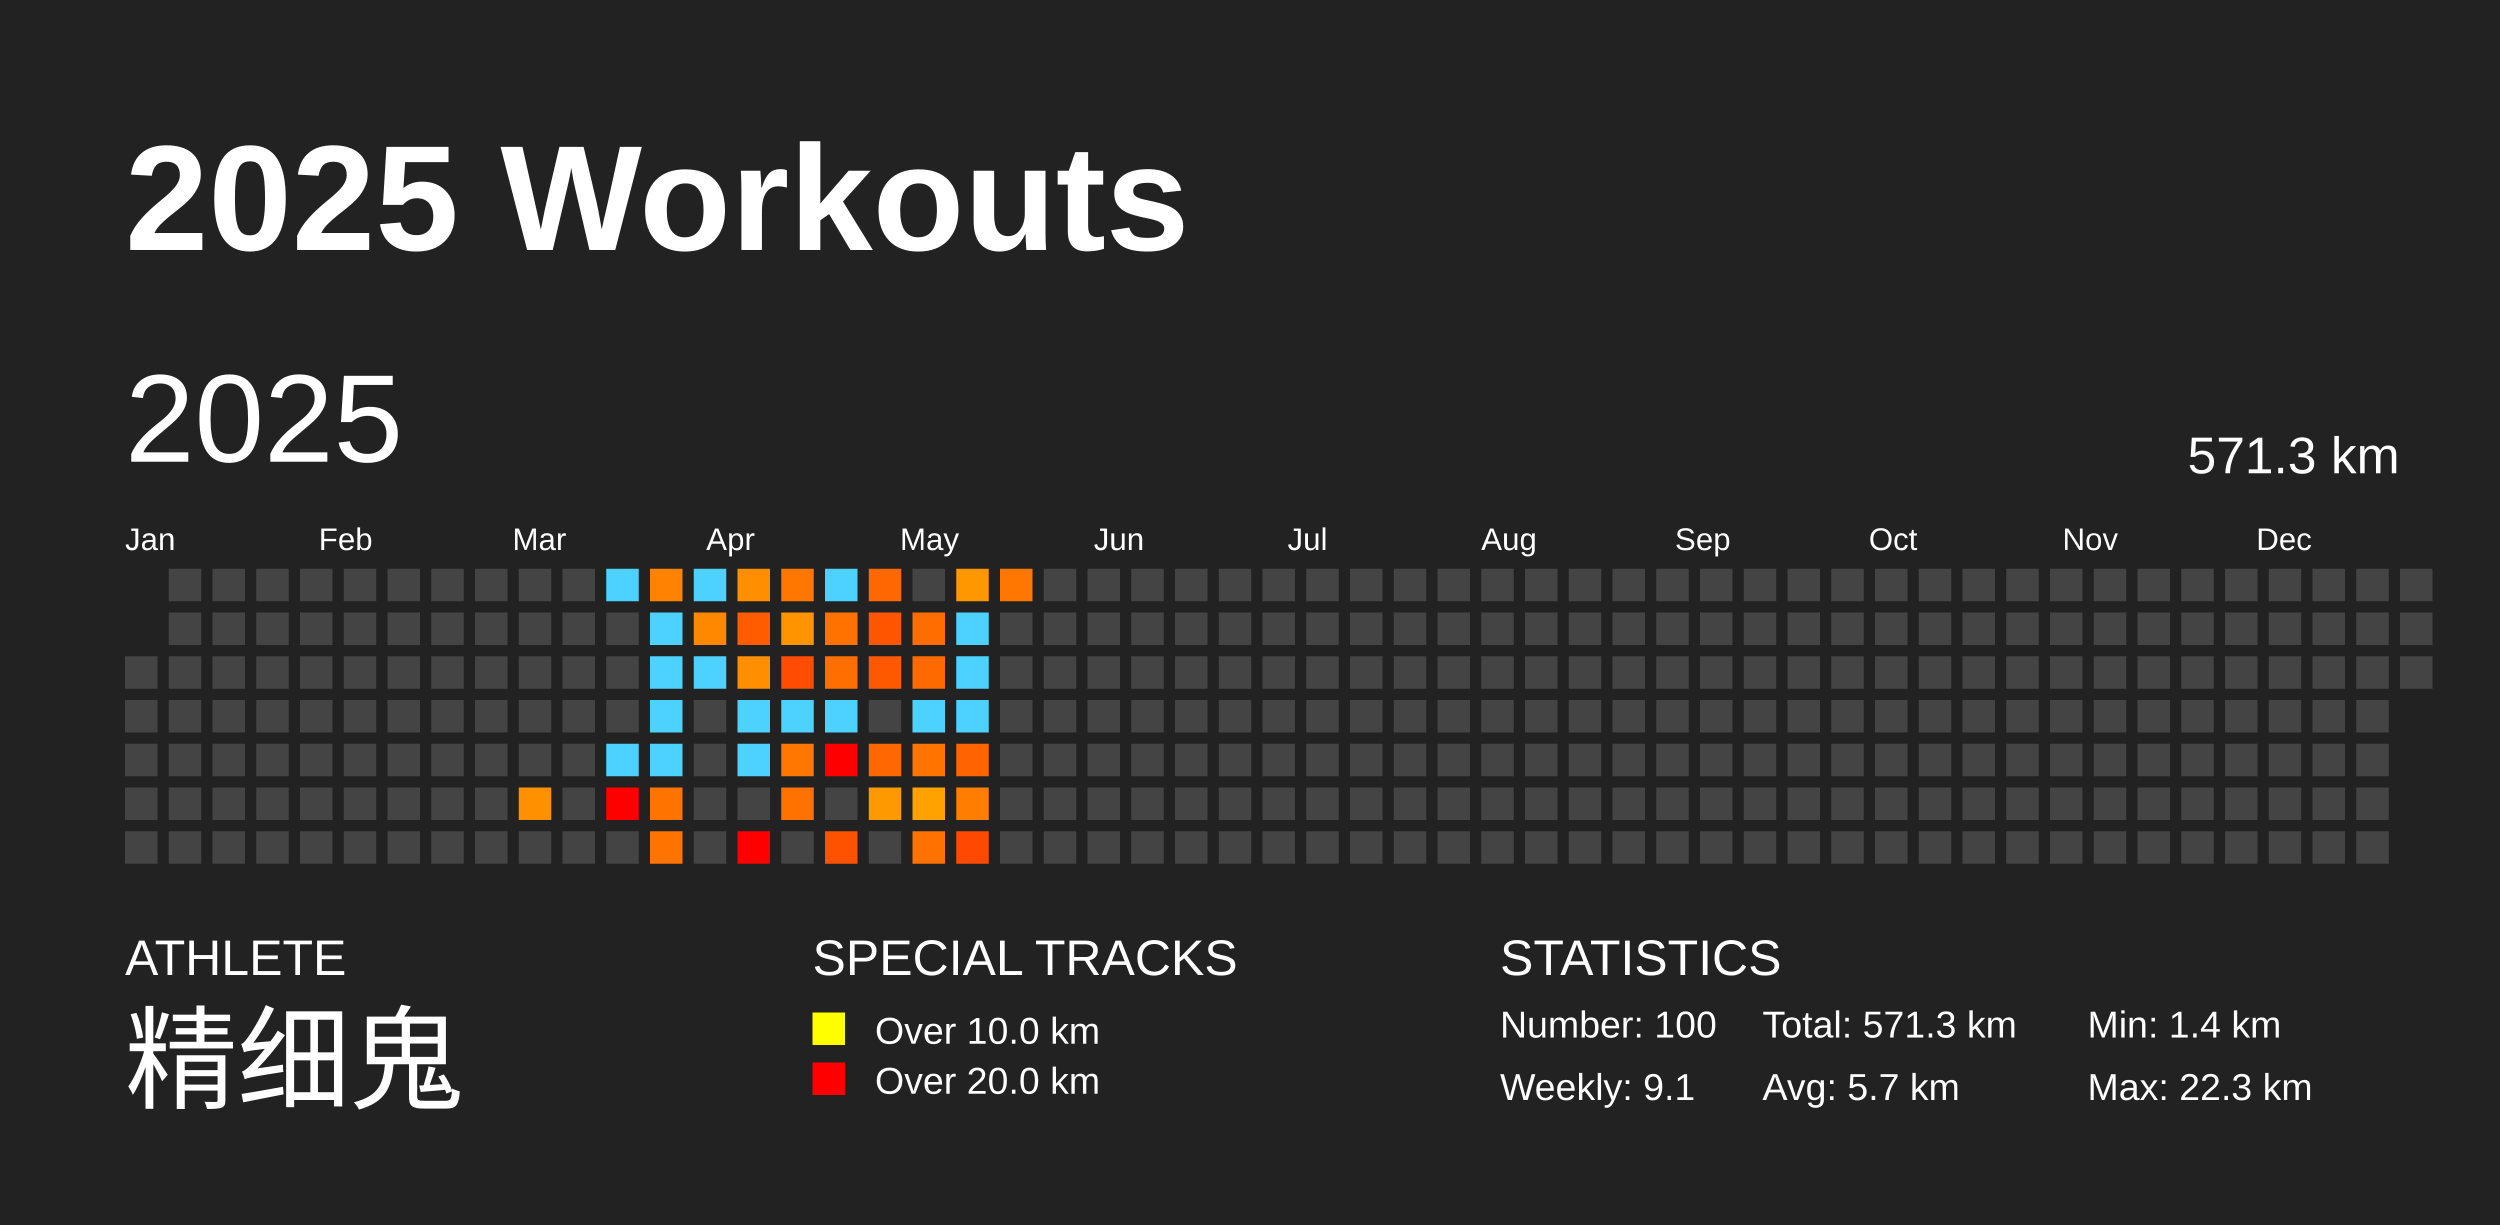
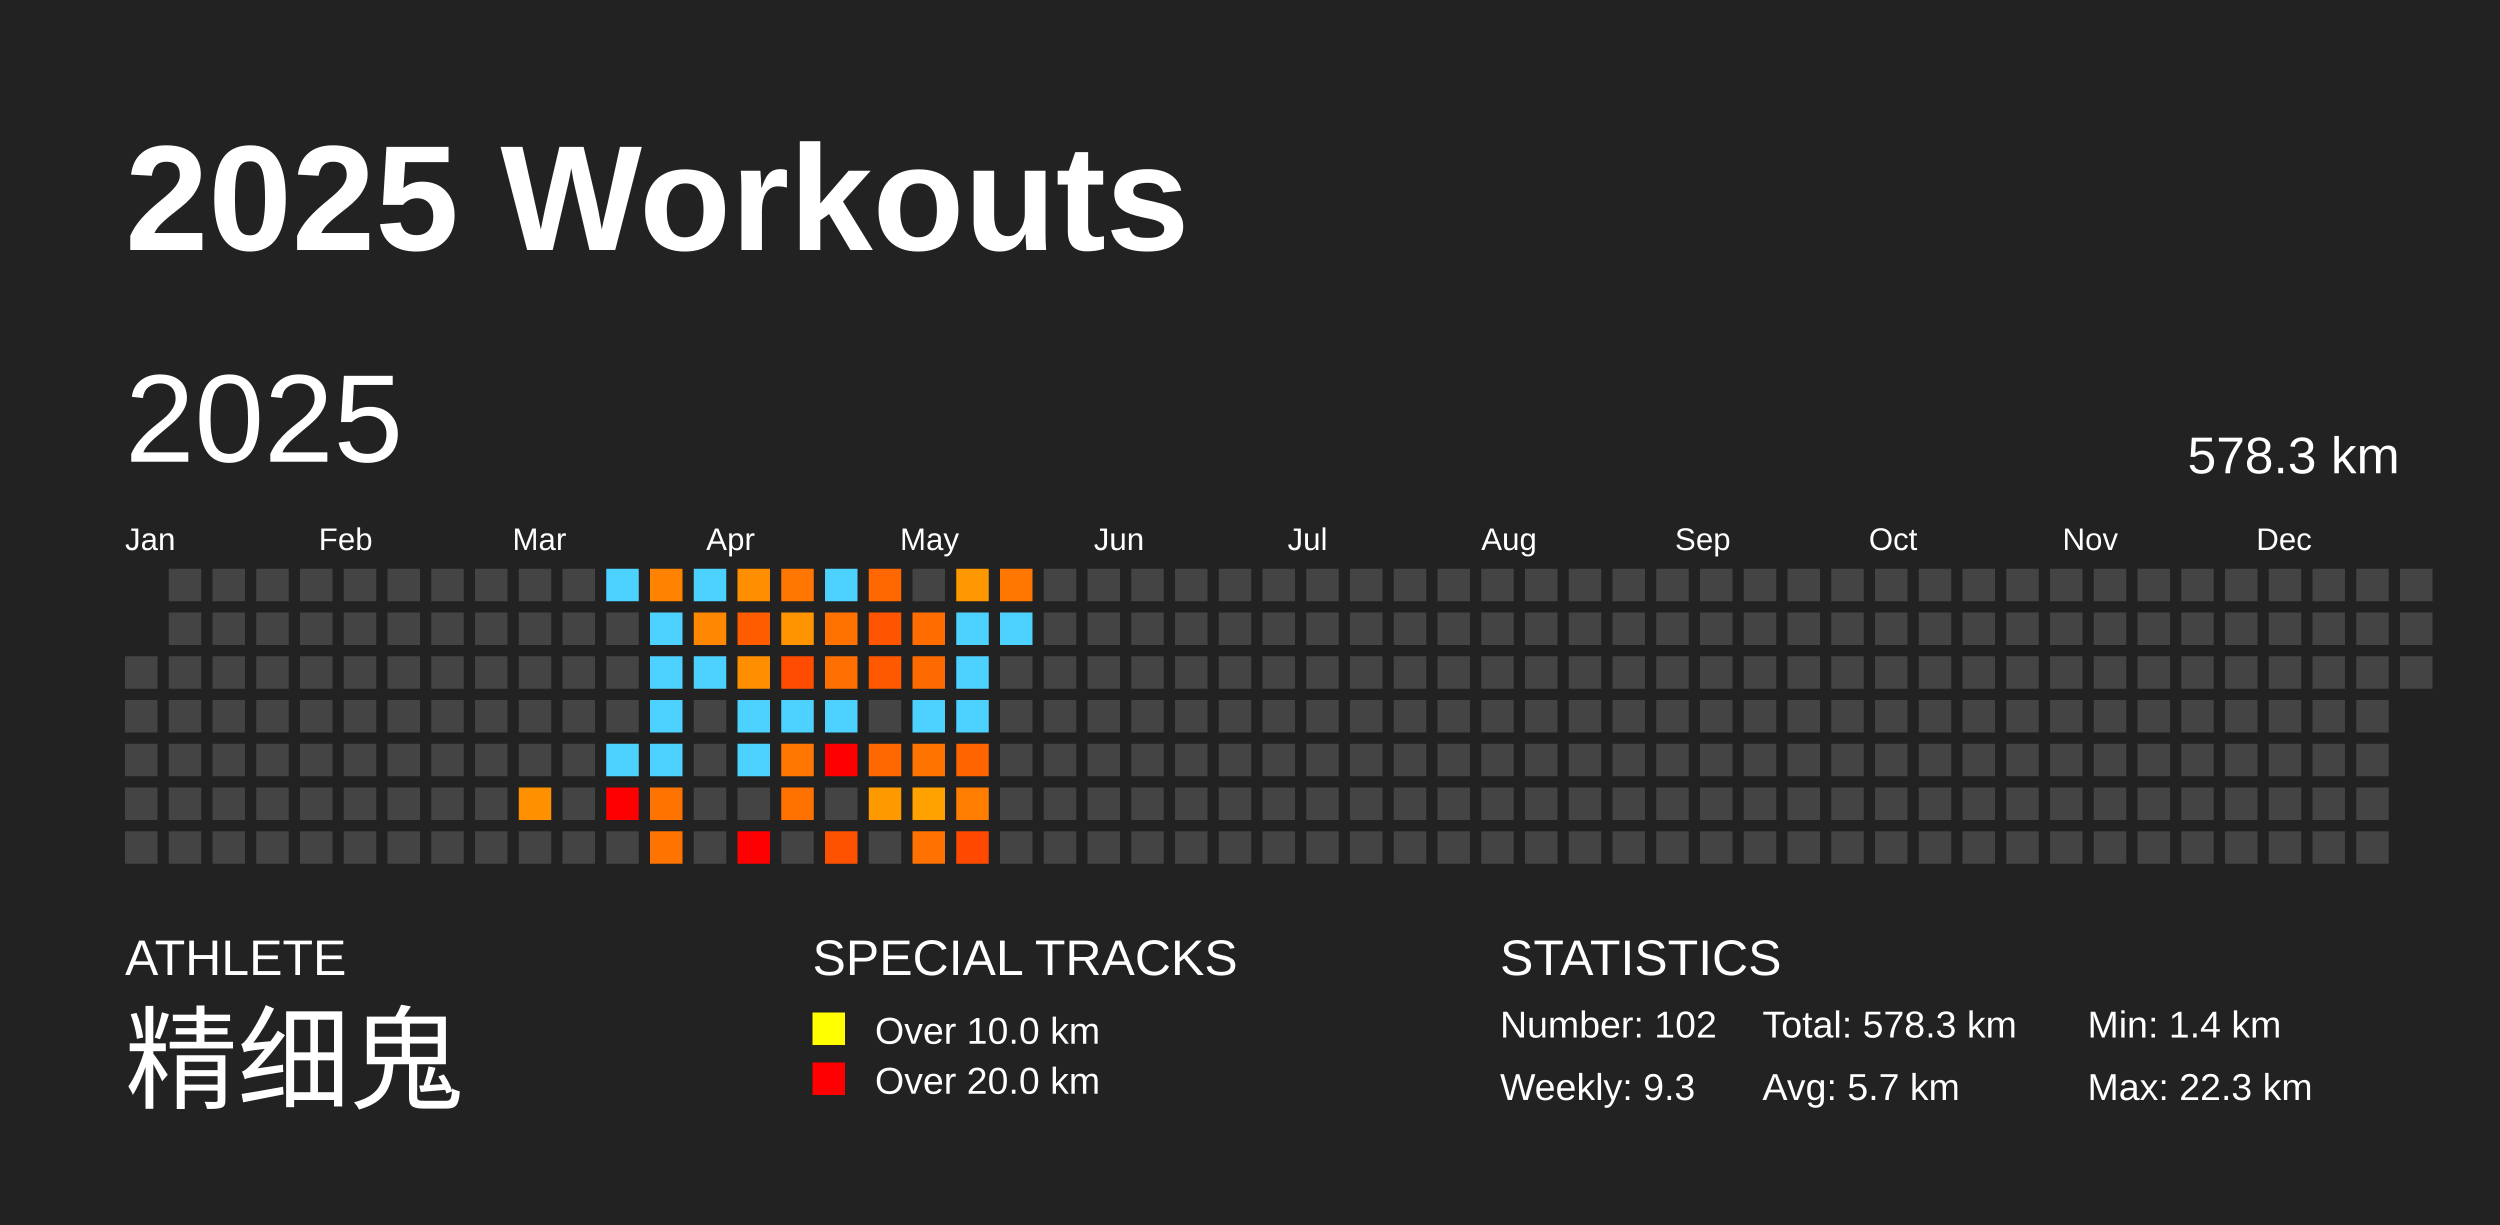
<svg xmlns="http://www.w3.org/2000/svg" baseProfile="full" height="98mm" version="1.1" viewBox="0,0,200,98" width="200mm">
  <defs />
  <rect fill="#222222" height="98" width="200" x="0" y="0" />
  <text fill="#FFFFFF" style="font-size:12px; font-family:Arial; font-weight:bold;" x="10" y="20">2025 Workouts</text>
  <text fill="#FFFFFF" style="font-size:4px; font-family:Arial" x="10" y="78">ATHLETE</text>
  <text fill="#FFFFFF" style="font-size:9px; font-family:Arial" x="10" y="88">精细鬼</text>
  <text fill="#FFFFFF" style="font-size:4px; font-family:Arial" x="65" y="78">SPECIAL TRACKS</text>
  <rect fill="yellow" height="2.6" width="2.6" x="65" y="81" />
  <text fill="#FFFFFF" style="font-size:3px; font-family:Arial" x="70" y="83.5">Over 10.0 km</text>
  <rect fill="red" height="2.6" width="2.6" x="65" y="85" />
  <text fill="#FFFFFF" style="font-size:3px; font-family:Arial" x="70" y="87.5">Over 20.0 km</text>
  <text fill="#FFFFFF" style="font-size:4px; font-family:Arial" x="120" y="78">STATISTICS</text>
-   <text fill="#FFFFFF" style="font-size:3px; font-family:Arial" x="120" y="83">Number: 100</text>
-   <text fill="#FFFFFF" style="font-size:3px; font-family:Arial" x="120" y="88">Weekly: 9.1</text>
-   <text fill="#FFFFFF" style="font-size:3px; font-family:Arial" x="141" y="83">Total: 571.3 km</text>
+   <text fill="#FFFFFF" style="font-size:3px; font-family:Arial" x="120" y="83">Number: 102</text>
+   <text fill="#FFFFFF" style="font-size:3px; font-family:Arial" x="120" y="88">Weekly: 9.3</text>
+   <text fill="#FFFFFF" style="font-size:3px; font-family:Arial" x="141" y="83">Total: 578.3 km</text>
  <text fill="#FFFFFF" style="font-size:3px; font-family:Arial" x="141" y="88">Avg: 5.7 km</text>
  <text fill="#FFFFFF" style="font-size:3px; font-family:Arial" x="167" y="83">Min: 1.4 km</text>
  <text fill="#FFFFFF" style="font-size:3px; font-family:Arial" x="167" y="88">Max: 22.3 km</text>
  <text dominant-baseline="hanging" fill="#FFFFFF" style="font-size:10.0px; font-family:Arial;" x="10" y="30">2025</text>
-   <text dominant-baseline="hanging" fill="#FFFFFF" style="font-size:4.125px; font-family:Arial;" x="175" y="35">571.3 km</text>
+   <text dominant-baseline="hanging" fill="#FFFFFF" style="font-size:4.125px; font-family:Arial;" x="175" y="35">578.3 km</text>
  <text fill="#FFFFFF" style="font-size:2.5px; font-family:Arial" x="10.0" y="44">Jan</text>
  <text fill="#FFFFFF" style="font-size:2.5px; font-family:Arial" x="25.5" y="44">Feb</text>
  <text fill="#FFFFFF" style="font-size:2.5px; font-family:Arial" x="41.0" y="44">Mar</text>
  <text fill="#FFFFFF" style="font-size:2.5px; font-family:Arial" x="56.5" y="44">Apr</text>
  <text fill="#FFFFFF" style="font-size:2.5px; font-family:Arial" x="72.0" y="44">May</text>
  <text fill="#FFFFFF" style="font-size:2.5px; font-family:Arial" x="87.5" y="44">Jun</text>
  <text fill="#FFFFFF" style="font-size:2.5px; font-family:Arial" x="103.0" y="44">Jul</text>
  <text fill="#FFFFFF" style="font-size:2.5px; font-family:Arial" x="118.5" y="44">Aug</text>
  <text fill="#FFFFFF" style="font-size:2.5px; font-family:Arial" x="134.0" y="44">Sep</text>
  <text fill="#FFFFFF" style="font-size:2.5px; font-family:Arial" x="149.5" y="44">Oct</text>
  <text fill="#FFFFFF" style="font-size:2.5px; font-family:Arial" x="165.0" y="44">Nov</text>
  <text fill="#FFFFFF" style="font-size:2.5px; font-family:Arial" x="180.5" y="44">Dec</text>
  <rect fill="#444444" height="2.6" width="2.6" x="10.0" y="52.5" />
  <rect fill="#444444" height="2.6" width="2.6" x="10.0" y="56.0" />
  <rect fill="#444444" height="2.6" width="2.6" x="10.0" y="59.5" />
  <rect fill="#444444" height="2.6" width="2.6" x="10.0" y="63.0" />
  <rect fill="#444444" height="2.6" width="2.6" x="10.0" y="66.5" />
  <rect fill="#444444" height="2.6" width="2.6" x="13.5" y="45.5" />
  <rect fill="#444444" height="2.6" width="2.6" x="13.5" y="49.0" />
  <rect fill="#444444" height="2.6" width="2.6" x="13.5" y="52.5" />
  <rect fill="#444444" height="2.6" width="2.6" x="13.5" y="56.0" />
  <rect fill="#444444" height="2.6" width="2.6" x="13.5" y="59.5" />
  <rect fill="#444444" height="2.6" width="2.6" x="13.5" y="63.0" />
  <rect fill="#444444" height="2.6" width="2.6" x="13.5" y="66.5" />
  <rect fill="#444444" height="2.6" width="2.6" x="17.0" y="45.5" />
  <rect fill="#444444" height="2.6" width="2.6" x="17.0" y="49.0" />
  <rect fill="#444444" height="2.6" width="2.6" x="17.0" y="52.5" />
  <rect fill="#444444" height="2.6" width="2.6" x="17.0" y="56.0" />
  <rect fill="#444444" height="2.6" width="2.6" x="17.0" y="59.5" />
  <rect fill="#444444" height="2.6" width="2.6" x="17.0" y="63.0" />
  <rect fill="#444444" height="2.6" width="2.6" x="17.0" y="66.5" />
  <rect fill="#444444" height="2.6" width="2.6" x="20.5" y="45.5" />
  <rect fill="#444444" height="2.6" width="2.6" x="20.5" y="49.0" />
  <rect fill="#444444" height="2.6" width="2.6" x="20.5" y="52.5" />
  <rect fill="#444444" height="2.6" width="2.6" x="20.5" y="56.0" />
  <rect fill="#444444" height="2.6" width="2.6" x="20.5" y="59.5" />
  <rect fill="#444444" height="2.6" width="2.6" x="20.5" y="63.0" />
  <rect fill="#444444" height="2.6" width="2.6" x="20.5" y="66.5" />
  <rect fill="#444444" height="2.6" width="2.6" x="24.0" y="45.5" />
  <rect fill="#444444" height="2.6" width="2.6" x="24.0" y="49.0" />
  <rect fill="#444444" height="2.6" width="2.6" x="24.0" y="52.5" />
  <rect fill="#444444" height="2.6" width="2.6" x="24.0" y="56.0" />
  <rect fill="#444444" height="2.6" width="2.6" x="24.0" y="59.5" />
  <rect fill="#444444" height="2.6" width="2.6" x="24.0" y="63.0" />
  <rect fill="#444444" height="2.6" width="2.6" x="24.0" y="66.5" />
  <rect fill="#444444" height="2.6" width="2.6" x="27.5" y="45.5" />
  <rect fill="#444444" height="2.6" width="2.6" x="27.5" y="49.0" />
  <rect fill="#444444" height="2.6" width="2.6" x="27.5" y="52.5" />
  <rect fill="#444444" height="2.6" width="2.6" x="27.5" y="56.0" />
  <rect fill="#444444" height="2.6" width="2.6" x="27.5" y="59.5" />
  <rect fill="#444444" height="2.6" width="2.6" x="27.5" y="63.0" />
  <rect fill="#444444" height="2.6" width="2.6" x="27.5" y="66.5" />
  <rect fill="#444444" height="2.6" width="2.6" x="31.0" y="45.5" />
  <rect fill="#444444" height="2.6" width="2.6" x="31.0" y="49.0" />
  <rect fill="#444444" height="2.6" width="2.6" x="31.0" y="52.5" />
  <rect fill="#444444" height="2.6" width="2.6" x="31.0" y="56.0" />
  <rect fill="#444444" height="2.6" width="2.6" x="31.0" y="59.5" />
  <rect fill="#444444" height="2.6" width="2.6" x="31.0" y="63.0" />
  <rect fill="#444444" height="2.6" width="2.6" x="31.0" y="66.5" />
  <rect fill="#444444" height="2.6" width="2.6" x="34.5" y="45.5" />
  <rect fill="#444444" height="2.6" width="2.6" x="34.5" y="49.0" />
  <rect fill="#444444" height="2.6" width="2.6" x="34.5" y="52.5" />
  <rect fill="#444444" height="2.6" width="2.6" x="34.5" y="56.0" />
  <rect fill="#444444" height="2.6" width="2.6" x="34.5" y="59.5" />
  <rect fill="#444444" height="2.6" width="2.6" x="34.5" y="63.0" />
  <rect fill="#444444" height="2.6" width="2.6" x="34.5" y="66.5" />
  <rect fill="#444444" height="2.6" width="2.6" x="38.0" y="45.5" />
  <rect fill="#444444" height="2.6" width="2.6" x="38.0" y="49.0" />
  <rect fill="#444444" height="2.6" width="2.6" x="38.0" y="52.5" />
  <rect fill="#444444" height="2.6" width="2.6" x="38.0" y="56.0" />
  <rect fill="#444444" height="2.6" width="2.6" x="38.0" y="59.5" />
  <rect fill="#444444" height="2.6" width="2.6" x="38.0" y="63.0" />
  <rect fill="#444444" height="2.6" width="2.6" x="38.0" y="66.5" />
  <rect fill="#444444" height="2.6" width="2.6" x="41.5" y="45.5" />
  <rect fill="#444444" height="2.6" width="2.6" x="41.5" y="49.0" />
  <rect fill="#444444" height="2.6" width="2.6" x="41.5" y="52.5" />
  <rect fill="#444444" height="2.6" width="2.6" x="41.5" y="56.0" />
  <rect fill="#444444" height="2.6" width="2.6" x="41.5" y="59.5" />
  <rect fill="#ff9000" height="2.6" width="2.6" x="41.5" y="63.0" />
  <rect fill="#444444" height="2.6" width="2.6" x="41.5" y="66.5" />
  <rect fill="#444444" height="2.6" width="2.6" x="45.0" y="45.5" />
  <rect fill="#444444" height="2.6" width="2.6" x="45.0" y="49.0" />
  <rect fill="#444444" height="2.6" width="2.6" x="45.0" y="52.5" />
  <rect fill="#444444" height="2.6" width="2.6" x="45.0" y="56.0" />
  <rect fill="#444444" height="2.6" width="2.6" x="45.0" y="59.5" />
  <rect fill="#444444" height="2.6" width="2.6" x="45.0" y="63.0" />
  <rect fill="#444444" height="2.6" width="2.6" x="45.0" y="66.5" />
  <rect fill="#4dd2ff" height="2.6" width="2.6" x="48.5" y="45.5" />
  <rect fill="#444444" height="2.6" width="2.6" x="48.5" y="49.0" />
  <rect fill="#444444" height="2.6" width="2.6" x="48.5" y="52.5" />
  <rect fill="#444444" height="2.6" width="2.6" x="48.5" y="56.0" />
  <rect fill="#4dd2ff" height="2.6" width="2.6" x="48.5" y="59.5" />
  <rect fill="red" height="2.6" width="2.6" x="48.5" y="63.0" />
  <rect fill="#444444" height="2.6" width="2.6" x="48.5" y="66.5" />
  <rect fill="#ff8200" height="2.6" width="2.6" x="52.0" y="45.5" />
  <rect fill="#4dd2ff" height="2.6" width="2.6" x="52.0" y="49.0" />
  <rect fill="#4dd2ff" height="2.6" width="2.6" x="52.0" y="52.5" />
  <rect fill="#4dd2ff" height="2.6" width="2.6" x="52.0" y="56.0" />
  <rect fill="#4dd2ff" height="2.6" width="2.6" x="52.0" y="59.5" />
  <rect fill="#ff7300" height="2.6" width="2.6" x="52.0" y="63.0" />
  <rect fill="#ff7300" height="2.6" width="2.6" x="52.0" y="66.5" />
  <rect fill="#4dd2ff" height="2.6" width="2.6" x="55.5" y="45.5" />
  <rect fill="#ff8800" height="2.6" width="2.6" x="55.5" y="49.0" />
  <rect fill="#4dd2ff" height="2.6" width="2.6" x="55.5" y="52.5" />
  <rect fill="#444444" height="2.6" width="2.6" x="55.5" y="56.0" />
  <rect fill="#444444" height="2.6" width="2.6" x="55.5" y="59.5" />
  <rect fill="#444444" height="2.6" width="2.6" x="55.5" y="63.0" />
  <rect fill="#444444" height="2.6" width="2.6" x="55.5" y="66.5" />
  <rect fill="#ff8f00" height="2.6" width="2.6" x="59.0" y="45.5" />
  <rect fill="#ff5c00" height="2.6" width="2.6" x="59.0" y="49.0" />
  <rect fill="#ff8e00" height="2.6" width="2.6" x="59.0" y="52.5" />
  <rect fill="#4dd2ff" height="2.6" width="2.6" x="59.0" y="56.0" />
  <rect fill="#4dd2ff" height="2.6" width="2.6" x="59.0" y="59.5" />
  <rect fill="#444444" height="2.6" width="2.6" x="59.0" y="63.0" />
  <rect fill="red" height="2.6" width="2.6" x="59.0" y="66.5" />
  <rect fill="#ff7600" height="2.6" width="2.6" x="62.5" y="45.5" />
  <rect fill="#ff9300" height="2.6" width="2.6" x="62.5" y="49.0" />
  <rect fill="#ff4c00" height="2.6" width="2.6" x="62.5" y="52.5" />
  <rect fill="#4dd2ff" height="2.6" width="2.6" x="62.5" y="56.0" />
  <rect fill="#ff7600" height="2.6" width="2.6" x="62.5" y="59.5" />
  <rect fill="#ff7200" height="2.6" width="2.6" x="62.5" y="63.0" />
  <rect fill="#444444" height="2.6" width="2.6" x="62.5" y="66.5" />
  <rect fill="#4dd2ff" height="2.6" width="2.6" x="66.0" y="45.5" />
  <rect fill="#ff7200" height="2.6" width="2.6" x="66.0" y="49.0" />
  <rect fill="#ff6e00" height="2.6" width="2.6" x="66.0" y="52.5" />
  <rect fill="#4dd2ff" height="2.6" width="2.6" x="66.0" y="56.0" />
  <rect fill="red" height="2.6" width="2.6" x="66.0" y="59.5" />
  <rect fill="#444444" height="2.6" width="2.6" x="66.0" y="63.0" />
  <rect fill="#ff5200" height="2.6" width="2.6" x="66.0" y="66.5" />
  <rect fill="#ff6800" height="2.6" width="2.6" x="69.5" y="45.5" />
  <rect fill="#ff5500" height="2.6" width="2.6" x="69.5" y="49.0" />
  <rect fill="#ff5900" height="2.6" width="2.6" x="69.5" y="52.5" />
  <rect fill="#444444" height="2.6" width="2.6" x="69.5" y="56.0" />
  <rect fill="#ff6800" height="2.6" width="2.6" x="69.5" y="59.5" />
  <rect fill="#ff9900" height="2.6" width="2.6" x="69.5" y="63.0" />
  <rect fill="#444444" height="2.6" width="2.6" x="69.5" y="66.5" />
  <rect fill="#444444" height="2.6" width="2.6" x="73.0" y="45.5" />
  <rect fill="#ff6d00" height="2.6" width="2.6" x="73.0" y="49.0" />
  <rect fill="#ff6a00" height="2.6" width="2.6" x="73.0" y="52.5" />
  <rect fill="#4dd2ff" height="2.6" width="2.6" x="73.0" y="56.0" />
  <rect fill="#ff7400" height="2.6" width="2.6" x="73.0" y="59.5" />
  <rect fill="#ffa200" height="2.6" width="2.6" x="73.0" y="63.0" />
  <rect fill="#ff7100" height="2.6" width="2.6" x="73.0" y="66.5" />
  <rect fill="#ff9800" height="2.6" width="2.6" x="76.5" y="45.5" />
  <rect fill="#4dd2ff" height="2.6" width="2.6" x="76.5" y="49.0" />
  <rect fill="#4dd2ff" height="2.6" width="2.6" x="76.5" y="52.5" />
  <rect fill="#4dd2ff" height="2.6" width="2.6" x="76.5" y="56.0" />
  <rect fill="#ff6400" height="2.6" width="2.6" x="76.5" y="59.5" />
  <rect fill="#ff7d00" height="2.6" width="2.6" x="76.5" y="63.0" />
  <rect fill="#ff4900" height="2.6" width="2.6" x="76.5" y="66.5" />
  <rect fill="#ff7600" height="2.6" width="2.6" x="80.0" y="45.5" />
-   <rect fill="#444444" height="2.6" width="2.6" x="80.0" y="49.0" />
+   <rect fill="#4dd2ff" height="2.6" width="2.6" x="80.0" y="49.0" />
  <rect fill="#444444" height="2.6" width="2.6" x="80.0" y="52.5" />
  <rect fill="#444444" height="2.6" width="2.6" x="80.0" y="56.0" />
  <rect fill="#444444" height="2.6" width="2.6" x="80.0" y="59.5" />
  <rect fill="#444444" height="2.6" width="2.6" x="80.0" y="63.0" />
  <rect fill="#444444" height="2.6" width="2.6" x="80.0" y="66.5" />
  <rect fill="#444444" height="2.6" width="2.6" x="83.5" y="45.5" />
  <rect fill="#444444" height="2.6" width="2.6" x="83.5" y="49.0" />
  <rect fill="#444444" height="2.6" width="2.6" x="83.5" y="52.5" />
  <rect fill="#444444" height="2.6" width="2.6" x="83.5" y="56.0" />
  <rect fill="#444444" height="2.6" width="2.6" x="83.5" y="59.5" />
  <rect fill="#444444" height="2.6" width="2.6" x="83.5" y="63.0" />
  <rect fill="#444444" height="2.6" width="2.6" x="83.5" y="66.5" />
  <rect fill="#444444" height="2.6" width="2.6" x="87.0" y="45.5" />
  <rect fill="#444444" height="2.6" width="2.6" x="87.0" y="49.0" />
  <rect fill="#444444" height="2.6" width="2.6" x="87.0" y="52.5" />
  <rect fill="#444444" height="2.6" width="2.6" x="87.0" y="56.0" />
  <rect fill="#444444" height="2.6" width="2.6" x="87.0" y="59.5" />
  <rect fill="#444444" height="2.6" width="2.6" x="87.0" y="63.0" />
  <rect fill="#444444" height="2.6" width="2.6" x="87.0" y="66.5" />
  <rect fill="#444444" height="2.6" width="2.6" x="90.5" y="45.5" />
  <rect fill="#444444" height="2.6" width="2.6" x="90.5" y="49.0" />
  <rect fill="#444444" height="2.6" width="2.6" x="90.5" y="52.5" />
  <rect fill="#444444" height="2.6" width="2.6" x="90.5" y="56.0" />
  <rect fill="#444444" height="2.6" width="2.6" x="90.5" y="59.5" />
  <rect fill="#444444" height="2.6" width="2.6" x="90.5" y="63.0" />
  <rect fill="#444444" height="2.6" width="2.6" x="90.5" y="66.5" />
  <rect fill="#444444" height="2.6" width="2.6" x="94.0" y="45.5" />
  <rect fill="#444444" height="2.6" width="2.6" x="94.0" y="49.0" />
  <rect fill="#444444" height="2.6" width="2.6" x="94.0" y="52.5" />
  <rect fill="#444444" height="2.6" width="2.6" x="94.0" y="56.0" />
  <rect fill="#444444" height="2.6" width="2.6" x="94.0" y="59.5" />
  <rect fill="#444444" height="2.6" width="2.6" x="94.0" y="63.0" />
  <rect fill="#444444" height="2.6" width="2.6" x="94.0" y="66.5" />
  <rect fill="#444444" height="2.6" width="2.6" x="97.5" y="45.5" />
  <rect fill="#444444" height="2.6" width="2.6" x="97.5" y="49.0" />
  <rect fill="#444444" height="2.6" width="2.6" x="97.5" y="52.5" />
  <rect fill="#444444" height="2.6" width="2.6" x="97.5" y="56.0" />
  <rect fill="#444444" height="2.6" width="2.6" x="97.5" y="59.5" />
  <rect fill="#444444" height="2.6" width="2.6" x="97.5" y="63.0" />
  <rect fill="#444444" height="2.6" width="2.6" x="97.5" y="66.5" />
  <rect fill="#444444" height="2.6" width="2.6" x="101.0" y="45.5" />
  <rect fill="#444444" height="2.6" width="2.6" x="101.0" y="49.0" />
  <rect fill="#444444" height="2.6" width="2.6" x="101.0" y="52.5" />
  <rect fill="#444444" height="2.6" width="2.6" x="101.0" y="56.0" />
  <rect fill="#444444" height="2.6" width="2.6" x="101.0" y="59.5" />
  <rect fill="#444444" height="2.6" width="2.6" x="101.0" y="63.0" />
  <rect fill="#444444" height="2.6" width="2.6" x="101.0" y="66.5" />
  <rect fill="#444444" height="2.6" width="2.6" x="104.5" y="45.5" />
  <rect fill="#444444" height="2.6" width="2.6" x="104.5" y="49.0" />
  <rect fill="#444444" height="2.6" width="2.6" x="104.5" y="52.5" />
  <rect fill="#444444" height="2.6" width="2.6" x="104.5" y="56.0" />
  <rect fill="#444444" height="2.6" width="2.6" x="104.5" y="59.5" />
  <rect fill="#444444" height="2.6" width="2.6" x="104.5" y="63.0" />
  <rect fill="#444444" height="2.6" width="2.6" x="104.5" y="66.5" />
  <rect fill="#444444" height="2.6" width="2.6" x="108.0" y="45.5" />
  <rect fill="#444444" height="2.6" width="2.6" x="108.0" y="49.0" />
  <rect fill="#444444" height="2.6" width="2.6" x="108.0" y="52.5" />
  <rect fill="#444444" height="2.6" width="2.6" x="108.0" y="56.0" />
  <rect fill="#444444" height="2.6" width="2.6" x="108.0" y="59.5" />
  <rect fill="#444444" height="2.6" width="2.6" x="108.0" y="63.0" />
  <rect fill="#444444" height="2.6" width="2.6" x="108.0" y="66.5" />
  <rect fill="#444444" height="2.6" width="2.6" x="111.5" y="45.5" />
  <rect fill="#444444" height="2.6" width="2.6" x="111.5" y="49.0" />
  <rect fill="#444444" height="2.6" width="2.6" x="111.5" y="52.5" />
  <rect fill="#444444" height="2.6" width="2.6" x="111.5" y="56.0" />
  <rect fill="#444444" height="2.6" width="2.6" x="111.5" y="59.5" />
  <rect fill="#444444" height="2.6" width="2.6" x="111.5" y="63.0" />
  <rect fill="#444444" height="2.6" width="2.6" x="111.5" y="66.5" />
  <rect fill="#444444" height="2.6" width="2.6" x="115.0" y="45.5" />
  <rect fill="#444444" height="2.6" width="2.6" x="115.0" y="49.0" />
  <rect fill="#444444" height="2.6" width="2.6" x="115.0" y="52.5" />
  <rect fill="#444444" height="2.6" width="2.6" x="115.0" y="56.0" />
  <rect fill="#444444" height="2.6" width="2.6" x="115.0" y="59.5" />
  <rect fill="#444444" height="2.6" width="2.6" x="115.0" y="63.0" />
  <rect fill="#444444" height="2.6" width="2.6" x="115.0" y="66.5" />
  <rect fill="#444444" height="2.6" width="2.6" x="118.5" y="45.5" />
  <rect fill="#444444" height="2.6" width="2.6" x="118.5" y="49.0" />
  <rect fill="#444444" height="2.6" width="2.6" x="118.5" y="52.5" />
  <rect fill="#444444" height="2.6" width="2.6" x="118.5" y="56.0" />
  <rect fill="#444444" height="2.6" width="2.6" x="118.5" y="59.5" />
  <rect fill="#444444" height="2.6" width="2.6" x="118.5" y="63.0" />
  <rect fill="#444444" height="2.6" width="2.6" x="118.5" y="66.5" />
  <rect fill="#444444" height="2.6" width="2.6" x="122.0" y="45.5" />
  <rect fill="#444444" height="2.6" width="2.6" x="122.0" y="49.0" />
  <rect fill="#444444" height="2.6" width="2.6" x="122.0" y="52.5" />
  <rect fill="#444444" height="2.6" width="2.6" x="122.0" y="56.0" />
  <rect fill="#444444" height="2.6" width="2.6" x="122.0" y="59.5" />
  <rect fill="#444444" height="2.6" width="2.6" x="122.0" y="63.0" />
  <rect fill="#444444" height="2.6" width="2.6" x="122.0" y="66.5" />
  <rect fill="#444444" height="2.6" width="2.6" x="125.5" y="45.5" />
  <rect fill="#444444" height="2.6" width="2.6" x="125.5" y="49.0" />
  <rect fill="#444444" height="2.6" width="2.6" x="125.5" y="52.5" />
  <rect fill="#444444" height="2.6" width="2.6" x="125.5" y="56.0" />
  <rect fill="#444444" height="2.6" width="2.6" x="125.5" y="59.5" />
  <rect fill="#444444" height="2.6" width="2.6" x="125.5" y="63.0" />
  <rect fill="#444444" height="2.6" width="2.6" x="125.5" y="66.5" />
  <rect fill="#444444" height="2.6" width="2.6" x="129.0" y="45.5" />
  <rect fill="#444444" height="2.6" width="2.6" x="129.0" y="49.0" />
  <rect fill="#444444" height="2.6" width="2.6" x="129.0" y="52.5" />
  <rect fill="#444444" height="2.6" width="2.6" x="129.0" y="56.0" />
  <rect fill="#444444" height="2.6" width="2.6" x="129.0" y="59.5" />
  <rect fill="#444444" height="2.6" width="2.6" x="129.0" y="63.0" />
  <rect fill="#444444" height="2.6" width="2.6" x="129.0" y="66.5" />
  <rect fill="#444444" height="2.6" width="2.6" x="132.5" y="45.5" />
  <rect fill="#444444" height="2.6" width="2.6" x="132.5" y="49.0" />
  <rect fill="#444444" height="2.6" width="2.6" x="132.5" y="52.5" />
  <rect fill="#444444" height="2.6" width="2.6" x="132.5" y="56.0" />
  <rect fill="#444444" height="2.6" width="2.6" x="132.5" y="59.5" />
  <rect fill="#444444" height="2.6" width="2.6" x="132.5" y="63.0" />
  <rect fill="#444444" height="2.6" width="2.6" x="132.5" y="66.5" />
  <rect fill="#444444" height="2.6" width="2.6" x="136.0" y="45.5" />
  <rect fill="#444444" height="2.6" width="2.6" x="136.0" y="49.0" />
  <rect fill="#444444" height="2.6" width="2.6" x="136.0" y="52.5" />
  <rect fill="#444444" height="2.6" width="2.6" x="136.0" y="56.0" />
  <rect fill="#444444" height="2.6" width="2.6" x="136.0" y="59.5" />
  <rect fill="#444444" height="2.6" width="2.6" x="136.0" y="63.0" />
  <rect fill="#444444" height="2.6" width="2.6" x="136.0" y="66.5" />
  <rect fill="#444444" height="2.6" width="2.6" x="139.5" y="45.5" />
  <rect fill="#444444" height="2.6" width="2.6" x="139.5" y="49.0" />
  <rect fill="#444444" height="2.6" width="2.6" x="139.5" y="52.5" />
  <rect fill="#444444" height="2.6" width="2.6" x="139.5" y="56.0" />
  <rect fill="#444444" height="2.6" width="2.6" x="139.5" y="59.5" />
  <rect fill="#444444" height="2.6" width="2.6" x="139.5" y="63.0" />
  <rect fill="#444444" height="2.6" width="2.6" x="139.5" y="66.5" />
  <rect fill="#444444" height="2.6" width="2.6" x="143.0" y="45.5" />
  <rect fill="#444444" height="2.6" width="2.6" x="143.0" y="49.0" />
  <rect fill="#444444" height="2.6" width="2.6" x="143.0" y="52.5" />
  <rect fill="#444444" height="2.6" width="2.6" x="143.0" y="56.0" />
  <rect fill="#444444" height="2.6" width="2.6" x="143.0" y="59.5" />
  <rect fill="#444444" height="2.6" width="2.6" x="143.0" y="63.0" />
  <rect fill="#444444" height="2.6" width="2.6" x="143.0" y="66.5" />
  <rect fill="#444444" height="2.6" width="2.6" x="146.5" y="45.5" />
  <rect fill="#444444" height="2.6" width="2.6" x="146.5" y="49.0" />
  <rect fill="#444444" height="2.6" width="2.6" x="146.5" y="52.5" />
  <rect fill="#444444" height="2.6" width="2.6" x="146.5" y="56.0" />
  <rect fill="#444444" height="2.6" width="2.6" x="146.5" y="59.5" />
  <rect fill="#444444" height="2.6" width="2.6" x="146.5" y="63.0" />
  <rect fill="#444444" height="2.6" width="2.6" x="146.5" y="66.5" />
  <rect fill="#444444" height="2.6" width="2.6" x="150.0" y="45.5" />
  <rect fill="#444444" height="2.6" width="2.6" x="150.0" y="49.0" />
  <rect fill="#444444" height="2.6" width="2.6" x="150.0" y="52.5" />
  <rect fill="#444444" height="2.6" width="2.6" x="150.0" y="56.0" />
  <rect fill="#444444" height="2.6" width="2.6" x="150.0" y="59.5" />
  <rect fill="#444444" height="2.6" width="2.6" x="150.0" y="63.0" />
  <rect fill="#444444" height="2.6" width="2.6" x="150.0" y="66.5" />
  <rect fill="#444444" height="2.6" width="2.6" x="153.5" y="45.5" />
  <rect fill="#444444" height="2.6" width="2.6" x="153.5" y="49.0" />
  <rect fill="#444444" height="2.6" width="2.6" x="153.5" y="52.5" />
  <rect fill="#444444" height="2.6" width="2.6" x="153.5" y="56.0" />
  <rect fill="#444444" height="2.6" width="2.6" x="153.5" y="59.5" />
  <rect fill="#444444" height="2.6" width="2.6" x="153.5" y="63.0" />
  <rect fill="#444444" height="2.6" width="2.6" x="153.5" y="66.5" />
  <rect fill="#444444" height="2.6" width="2.6" x="157.0" y="45.5" />
  <rect fill="#444444" height="2.6" width="2.6" x="157.0" y="49.0" />
  <rect fill="#444444" height="2.6" width="2.6" x="157.0" y="52.5" />
  <rect fill="#444444" height="2.6" width="2.6" x="157.0" y="56.0" />
  <rect fill="#444444" height="2.6" width="2.6" x="157.0" y="59.5" />
  <rect fill="#444444" height="2.6" width="2.6" x="157.0" y="63.0" />
  <rect fill="#444444" height="2.6" width="2.6" x="157.0" y="66.5" />
  <rect fill="#444444" height="2.6" width="2.6" x="160.5" y="45.5" />
  <rect fill="#444444" height="2.6" width="2.6" x="160.5" y="49.0" />
  <rect fill="#444444" height="2.6" width="2.6" x="160.5" y="52.5" />
  <rect fill="#444444" height="2.6" width="2.6" x="160.5" y="56.0" />
  <rect fill="#444444" height="2.6" width="2.6" x="160.5" y="59.5" />
  <rect fill="#444444" height="2.6" width="2.6" x="160.5" y="63.0" />
  <rect fill="#444444" height="2.6" width="2.6" x="160.5" y="66.5" />
  <rect fill="#444444" height="2.6" width="2.6" x="164.0" y="45.5" />
  <rect fill="#444444" height="2.6" width="2.6" x="164.0" y="49.0" />
  <rect fill="#444444" height="2.6" width="2.6" x="164.0" y="52.5" />
  <rect fill="#444444" height="2.6" width="2.6" x="164.0" y="56.0" />
  <rect fill="#444444" height="2.6" width="2.6" x="164.0" y="59.5" />
  <rect fill="#444444" height="2.6" width="2.6" x="164.0" y="63.0" />
  <rect fill="#444444" height="2.6" width="2.6" x="164.0" y="66.5" />
  <rect fill="#444444" height="2.6" width="2.6" x="167.5" y="45.5" />
  <rect fill="#444444" height="2.6" width="2.6" x="167.5" y="49.0" />
  <rect fill="#444444" height="2.6" width="2.6" x="167.5" y="52.5" />
  <rect fill="#444444" height="2.6" width="2.6" x="167.5" y="56.0" />
  <rect fill="#444444" height="2.6" width="2.6" x="167.5" y="59.5" />
  <rect fill="#444444" height="2.6" width="2.6" x="167.5" y="63.0" />
  <rect fill="#444444" height="2.6" width="2.6" x="167.5" y="66.5" />
  <rect fill="#444444" height="2.6" width="2.6" x="171.0" y="45.5" />
  <rect fill="#444444" height="2.6" width="2.6" x="171.0" y="49.0" />
  <rect fill="#444444" height="2.6" width="2.6" x="171.0" y="52.5" />
  <rect fill="#444444" height="2.6" width="2.6" x="171.0" y="56.0" />
  <rect fill="#444444" height="2.6" width="2.6" x="171.0" y="59.5" />
  <rect fill="#444444" height="2.6" width="2.6" x="171.0" y="63.0" />
  <rect fill="#444444" height="2.6" width="2.6" x="171.0" y="66.5" />
  <rect fill="#444444" height="2.6" width="2.6" x="174.5" y="45.5" />
  <rect fill="#444444" height="2.6" width="2.6" x="174.5" y="49.0" />
  <rect fill="#444444" height="2.6" width="2.6" x="174.5" y="52.5" />
  <rect fill="#444444" height="2.6" width="2.6" x="174.5" y="56.0" />
  <rect fill="#444444" height="2.6" width="2.6" x="174.5" y="59.5" />
  <rect fill="#444444" height="2.6" width="2.6" x="174.5" y="63.0" />
  <rect fill="#444444" height="2.6" width="2.6" x="174.5" y="66.5" />
  <rect fill="#444444" height="2.6" width="2.6" x="178.0" y="45.5" />
  <rect fill="#444444" height="2.6" width="2.6" x="178.0" y="49.0" />
  <rect fill="#444444" height="2.6" width="2.6" x="178.0" y="52.5" />
  <rect fill="#444444" height="2.6" width="2.6" x="178.0" y="56.0" />
  <rect fill="#444444" height="2.6" width="2.6" x="178.0" y="59.5" />
  <rect fill="#444444" height="2.6" width="2.6" x="178.0" y="63.0" />
  <rect fill="#444444" height="2.6" width="2.6" x="178.0" y="66.5" />
  <rect fill="#444444" height="2.6" width="2.6" x="181.5" y="45.5" />
  <rect fill="#444444" height="2.6" width="2.6" x="181.5" y="49.0" />
  <rect fill="#444444" height="2.6" width="2.6" x="181.5" y="52.5" />
  <rect fill="#444444" height="2.6" width="2.6" x="181.5" y="56.0" />
  <rect fill="#444444" height="2.6" width="2.6" x="181.5" y="59.5" />
  <rect fill="#444444" height="2.6" width="2.6" x="181.5" y="63.0" />
  <rect fill="#444444" height="2.6" width="2.6" x="181.5" y="66.5" />
  <rect fill="#444444" height="2.6" width="2.6" x="185.0" y="45.5" />
  <rect fill="#444444" height="2.6" width="2.6" x="185.0" y="49.0" />
  <rect fill="#444444" height="2.6" width="2.6" x="185.0" y="52.5" />
  <rect fill="#444444" height="2.6" width="2.6" x="185.0" y="56.0" />
  <rect fill="#444444" height="2.6" width="2.6" x="185.0" y="59.5" />
  <rect fill="#444444" height="2.6" width="2.6" x="185.0" y="63.0" />
  <rect fill="#444444" height="2.6" width="2.6" x="185.0" y="66.5" />
  <rect fill="#444444" height="2.6" width="2.6" x="188.5" y="45.5" />
  <rect fill="#444444" height="2.6" width="2.6" x="188.5" y="49.0" />
  <rect fill="#444444" height="2.6" width="2.6" x="188.5" y="52.5" />
  <rect fill="#444444" height="2.6" width="2.6" x="188.5" y="56.0" />
  <rect fill="#444444" height="2.6" width="2.6" x="188.5" y="59.5" />
  <rect fill="#444444" height="2.6" width="2.6" x="188.5" y="63.0" />
  <rect fill="#444444" height="2.6" width="2.6" x="188.5" y="66.5" />
  <rect fill="#444444" height="2.6" width="2.6" x="192.0" y="45.5" />
  <rect fill="#444444" height="2.6" width="2.6" x="192.0" y="49.0" />
  <rect fill="#444444" height="2.6" width="2.6" x="192.0" y="52.5" />
</svg>
